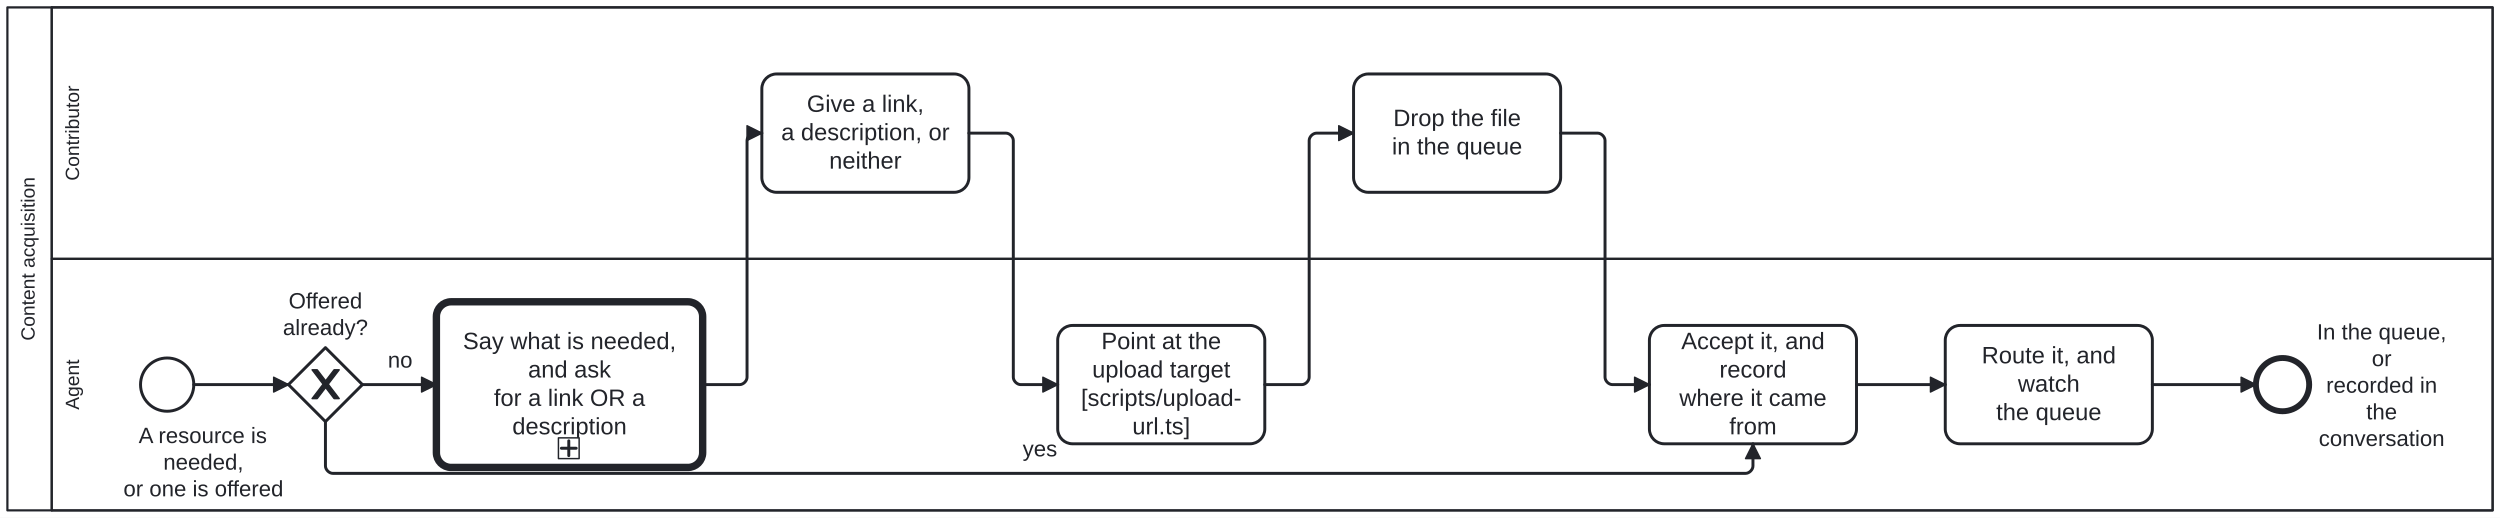
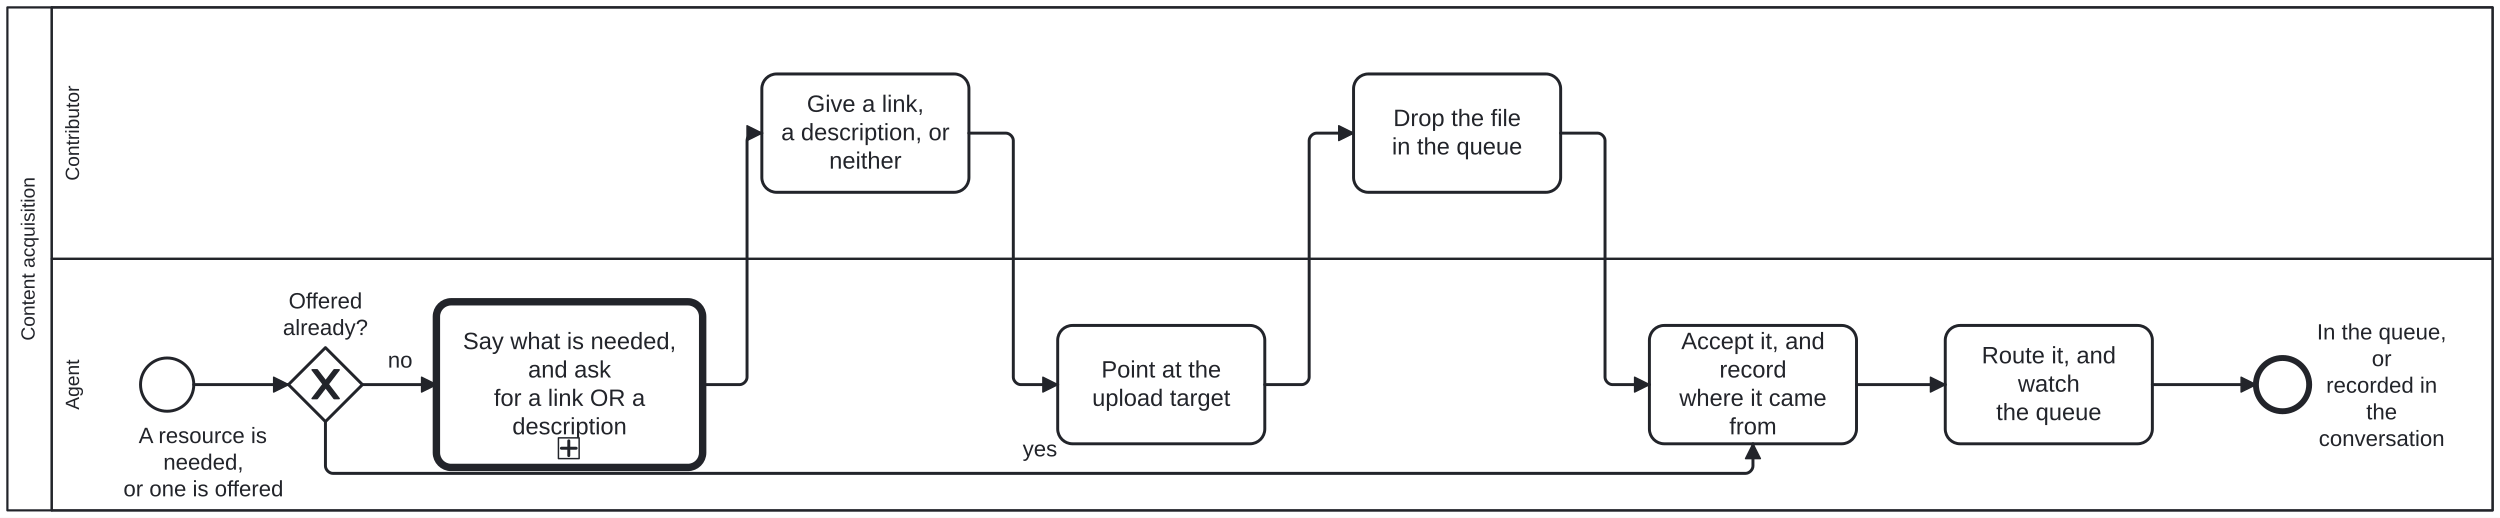
<svg xmlns="http://www.w3.org/2000/svg" width="100%" style="max-width:100%;height:auto" viewBox="155 75 1690 350" version="1.1">
  <rect x="155" y="75" width="1690" height="350" fill="#ffffff" />
  <g class="djs-group">
    <g class="djs-element djs-shape" data-element-id="Participant_Process_ContentAcquisition" style="display: block;" transform="matrix(1 0 0 1 160 80)">
      <g class="djs-visual">
        <rect x="0" y="0" width="1680" height="340" rx="0" ry="0" style="stroke-linecap: round; stroke-linejoin: round; stroke: rgb(34, 36, 42); stroke-width: 1.5px; fill: white; fill-opacity: 0.95;" />
        <path style="fill: none; stroke-linecap: round; stroke-linejoin: round; stroke: rgb(34, 36, 42); stroke-width: 1.5px;" d="M30,0L30,340" />
        <text lineHeight="1.05" class="djs-label" transform="matrix(-1.83697e-16 -1 1 -1.83697e-16 0 340)" style="font-family: Arial, sans-serif; font-size: 13px; font-weight: normal; fill: rgb(34, 36, 42);">
          <tspan x="114.715" y="18.413">Content acquisition</tspan>
        </text>
      </g>
      <rect class="djs-hit djs-hit-all" x="0" y="0" width="1680" height="340" style="fill: none; stroke-opacity: 0; stroke: white; stroke-width: 15px;" />
    </g>
    <g class="djs-children">
      <g class="djs-group">
        <g class="djs-element djs-shape" data-element-id="Lane_Agent" style="display: block;" transform="matrix(1 0 0 1 190 250)">
          <g class="djs-visual">
            <rect x="0" y="0" width="1650" height="170" rx="0" ry="0" style="stroke-linecap: round; stroke-linejoin: round; stroke: rgb(34, 36, 42); stroke-width: 1.5px; fill: white; fill-opacity: 0.25;" />
            <text lineHeight="1.05" class="djs-label" transform="matrix(-1.83697e-16 -1 1 -1.83697e-16 0 170)" style="font-family: Arial, sans-serif; font-size: 13px; font-weight: normal; fill: rgb(34, 36, 42);">
              <tspan x="68.014" y="18.413">Agent</tspan>
            </text>
          </g>
          <rect class="djs-hit djs-hit-all" x="0" y="0" width="1650" height="170" style="fill: none; stroke-opacity: 0; stroke: white; stroke-width: 15px;" />
        </g>
      </g>
      <g class="djs-group">
        <g class="djs-element djs-shape" data-element-id="Lane_Person" style="display: block;" transform="matrix(1 0 0 1 190 80)">
          <g class="djs-visual">
            <rect x="0" y="0" width="1650" height="170" rx="0" ry="0" style="stroke-linecap: round; stroke-linejoin: round; stroke: rgb(34, 36, 42); stroke-width: 1.5px; fill: white; fill-opacity: 0.25;" />
            <text lineHeight="1.05" class="djs-label" transform="matrix(-1.83697e-16 -1 1 -1.83697e-16 0 170)" style="font-family: Arial, sans-serif; font-size: 13px; font-weight: normal; fill: rgb(34, 36, 42);">
              <tspan x="52.846" y="18.413">Contributor</tspan>
            </text>
          </g>
          <rect class="djs-hit djs-hit-all" x="0" y="0" width="1650" height="170" style="fill: none; stroke-opacity: 0; stroke: white; stroke-width: 15px;" />
        </g>
      </g>
      <g class="djs-group">
        <g class="djs-element djs-shape" data-element-id="Start_Acquire" style="display: block;" transform="matrix(1 0 0 1 250 317)">
          <g class="djs-visual">
            <circle cx="18" cy="18" r="18" style="stroke-linecap: round; stroke-linejoin: round; stroke: rgb(34, 36, 42); stroke-width: 2px; fill: white; fill-opacity: 0.95;" />
          </g>
          <rect class="djs-hit djs-hit-all" x="0" y="0" width="36" height="36" style="fill: none; stroke-opacity: 0; stroke: white; stroke-width: 15px;" />
        </g>
      </g>
      <g class="djs-group">
        <g class="djs-element djs-shape" data-element-id="Start_Acquire_label" style="display: block;" transform="matrix(1 0 0 1 238 361)">
          <g class="djs-visual">
            <text lineHeight="1.2" class="djs-label" style="font-family: Arial, sans-serif; font-size: 15px; font-weight: normal; fill: rgb(34, 36, 42);">
              <tspan x="10.734" y="13.5">A resource is </tspan>
              <tspan x="27.389" y="31.5">needed,</tspan>
              <tspan x="0.436" y="49.5">or one is offered</tspan>
            </text>
          </g>
          <rect class="djs-hit djs-hit-all" x="0" y="0" width="109" height="54" style="fill: none; stroke-opacity: 0; stroke: white; stroke-width: 15px;" />
        </g>
      </g>
      <g class="djs-group">
        <g class="djs-element djs-shape" data-element-id="GW_Offered" style="display: block;" transform="matrix(1 0 0 1 350 310)">
          <g class="djs-visual">
            <polygon points="25,0 50,25 25,50 0,25" style="stroke-linecap: round; stroke-linejoin: round; stroke: rgb(34, 36, 42); stroke-width: 2px; fill: white; fill-opacity: 0.95;" />
            <path d="m 16,15 7.429,9.714 -7.429,9.714 3.429,0 5.714,-7.464 5.714,7.464 3.429,0 -7.429,-9.714 7.429,-9.714 -3.429,0 -5.714,7.464 -5.714,-7.464 -3.429,0 z" style="fill: rgb(34, 36, 42); stroke-linecap: round; stroke-linejoin: round; stroke: rgb(34, 36, 42); stroke-width: 1px;" />
          </g>
          <rect class="djs-hit djs-hit-all" x="0" y="0" width="50" height="50" style="fill: none; stroke-opacity: 0; stroke: white; stroke-width: 15px;" />
        </g>
      </g>
      <g class="djs-group">
        <g class="djs-element djs-shape" data-element-id="GW_Offered_label" style="display: block;" transform="matrix(1 0 0 1 346 270)">
          <g class="djs-visual">
            <text lineHeight="1.2" class="djs-label" style="font-family: Arial, sans-serif; font-size: 15px; font-weight: normal; fill: rgb(34, 36, 42);">
              <tspan x="4.123" y="13.5">Offered </tspan>
              <tspan x="0.23" y="31.5">already?</tspan>
            </text>
          </g>
          <rect class="djs-hit djs-hit-all" x="0" y="0" width="58" height="36" style="fill: none; stroke-opacity: 0; stroke: white; stroke-width: 15px;" />
        </g>
      </g>
      <g class="djs-group">
        <a class="fa-subprocess-link" href="https://litlfred.github.io/folio-assistant/cat-harness/process/Process_AskThePerson" target="_top">
          <g class="djs-element djs-shape" data-element-id="A_Ask" style="display: block;" transform="matrix(1 0 0 1 450 279)">
            <g class="djs-visual">
              <rect x="0" y="0" width="180" height="112" rx="10" ry="10" style="stroke-linecap: round; stroke-linejoin: round; stroke: rgb(34, 36, 42); stroke-width: 5px; fill: white; fill-opacity: 0.95;" />
              <text lineHeight="1.2" class="djs-label" style="font-family: Arial, sans-serif; font-size: 16px; font-weight: normal; fill: rgb(34, 36, 42);">
                <tspan x="17.953" y="32">Say what is needed, </tspan>
                <tspan x="61.98" y="51.2">and ask</tspan>
                <tspan x="38.871" y="70.4">for a link OR a </tspan>
                <tspan x="51.312" y="89.6">description</tspan>
              </text>
              <rect x="0" y="0" width="14" height="14" rx="0" ry="0" style="stroke-linecap: round; stroke-linejoin: round; stroke: rgb(34, 36, 42); stroke-width: 1px; fill: white;" transform="matrix(1 0 0 1 82.5 92)" />
              <path data-marker="sub-process" d="m82.5,92 m 7,2 l 0,10 m -5,-5 l 10,0" style="fill: white; stroke-linecap: round; stroke-linejoin: round; stroke: rgb(34, 36, 42); stroke-width: 2px;" />
            </g>
            <rect class="djs-hit djs-hit-all" x="0" y="0" width="180" height="112" style="fill: none; stroke-opacity: 0; stroke: white; stroke-width: 15px;" />
          </g>
        </a>
      </g>
      <g class="djs-group">
        <g class="djs-element djs-shape" data-element-id="P_Respond" style="display: block;" transform="matrix(1 0 0 1 670 125)">
          <g class="djs-visual">
            <rect x="0" y="0" width="140" height="80" rx="10" ry="10" style="stroke-linecap: round; stroke-linejoin: round; stroke: rgb(34, 36, 42); stroke-width: 2px; fill: white; fill-opacity: 0.95;" />
            <text lineHeight="1.2" class="djs-label" style="font-family: Arial, sans-serif; font-size: 16px; font-weight: normal; fill: rgb(34, 36, 42);">
              <tspan x="30.43" y="25.6">Give a link,</tspan>
              <tspan x="13.082" y="44.8">a description, or </tspan>
              <tspan x="45.539" y="64">neither</tspan>
            </text>
          </g>
          <rect class="djs-hit djs-hit-all" x="0" y="0" width="140" height="80" style="fill: none; stroke-opacity: 0; stroke: white; stroke-width: 15px;" />
        </g>
      </g>
      <g class="djs-group">
        <g class="djs-element djs-shape" data-element-id="A_PointToUpload" style="display: block;" transform="matrix(1 0 0 1 870 295)">
          <g class="djs-visual">
            <rect x="0" y="0" width="140" height="80" rx="10" ry="10" style="stroke-linecap: round; stroke-linejoin: round; stroke: rgb(34, 36, 42); stroke-width: 2px; fill: white; fill-opacity: 0.95;" />
            <text lineHeight="1.2" class="djs-label" style="font-family: Arial, sans-serif; font-size: 16px; font-weight: normal; fill: rgb(34, 36, 42);">
-               <tspan x="29.527" y="16">Point at the </tspan>
-               <tspan x="23.297" y="35.2">upload target</tspan>
-               <tspan x="15.754" y="54.4">[scripts/upload-</tspan>
-               <tspan x="50.441" y="73.6">url.ts]</tspan>
+               <tspan x="29.527" y="35.2">Point at the </tspan>
+               <tspan x="23.297" y="54.4">upload target</tspan>
            </text>
          </g>
          <rect class="djs-hit djs-hit-all" x="0" y="0" width="140" height="80" style="fill: none; stroke-opacity: 0; stroke: white; stroke-width: 15px;" />
        </g>
      </g>
      <g class="djs-group">
        <g class="djs-element djs-shape" data-element-id="P_Upload" style="display: block;" transform="matrix(1 0 0 1 1070 125)">
          <g class="djs-visual">
            <rect x="0" y="0" width="140" height="80" rx="10" ry="10" style="stroke-linecap: round; stroke-linejoin: round; stroke: rgb(34, 36, 42); stroke-width: 2px; fill: white; fill-opacity: 0.95;" />
            <text lineHeight="1.2" class="djs-label" style="font-family: Arial, sans-serif; font-size: 16px; font-weight: normal; fill: rgb(34, 36, 42);">
              <tspan x="26.867" y="35.2">Drop the file</tspan>
              <tspan x="25.961" y="54.4">in the queue</tspan>
            </text>
          </g>
          <rect class="djs-hit djs-hit-all" x="0" y="0" width="140" height="80" style="fill: none; stroke-opacity: 0; stroke: white; stroke-width: 15px;" />
        </g>
      </g>
      <g class="djs-group">
        <g class="djs-element djs-shape" data-element-id="A_Accept" style="display: block;" transform="matrix(1 0 0 1 1270 295)">
          <g class="djs-visual">
            <rect x="0" y="0" width="140" height="80" rx="10" ry="10" style="stroke-linecap: round; stroke-linejoin: round; stroke: rgb(34, 36, 42); stroke-width: 2px; fill: white; fill-opacity: 0.95;" />
            <text lineHeight="1.2" class="djs-label" style="font-family: Arial, sans-serif; font-size: 16px; font-weight: normal; fill: rgb(34, 36, 42);">
              <tspan x="21.527" y="16">Accept it, and </tspan>
              <tspan x="47.324" y="35.2">record</tspan>
              <tspan x="20.203" y="54.4">where it came </tspan>
              <tspan x="54" y="73.6">from</tspan>
            </text>
          </g>
          <rect class="djs-hit djs-hit-all" x="0" y="0" width="140" height="80" style="fill: none; stroke-opacity: 0; stroke: white; stroke-width: 15px;" />
        </g>
      </g>
      <g class="djs-group">
        <g class="djs-element djs-shape" data-element-id="A_Route" style="display: block;" transform="matrix(1 0 0 1 1470 295)">
          <g class="djs-visual">
            <rect x="0" y="0" width="140" height="80" rx="10" ry="10" style="stroke-linecap: round; stroke-linejoin: round; stroke: rgb(34, 36, 42); stroke-width: 2px; fill: white; fill-opacity: 0.95;" />
            <text lineHeight="1.2" class="djs-label" style="font-family: Arial, sans-serif; font-size: 16px; font-weight: normal; fill: rgb(34, 36, 42);">
              <tspan x="24.637" y="25.6">Route it, and </tspan>
              <tspan x="49.102" y="44.8">watch</tspan>
              <tspan x="34.41" y="64">the queue</tspan>
            </text>
          </g>
          <rect class="djs-hit djs-hit-all" x="0" y="0" width="140" height="80" style="fill: none; stroke-opacity: 0; stroke: white; stroke-width: 15px;" />
        </g>
      </g>
      <g class="djs-group">
        <g class="djs-element djs-shape" data-element-id="End_Acquired" style="display: block;" transform="matrix(1 0 0 1 1680 317)">
          <g class="djs-visual">
            <circle cx="18" cy="18" r="18" style="stroke-linecap: round; stroke-linejoin: round; stroke: rgb(34, 36, 42); stroke-width: 4px; fill: white; fill-opacity: 0.95;" />
          </g>
          <rect class="djs-hit djs-hit-all" x="0" y="0" width="36" height="36" style="fill: none; stroke-opacity: 0; stroke: white; stroke-width: 15px;" />
        </g>
      </g>
      <g class="djs-group">
        <g class="djs-element djs-shape" data-element-id="End_Acquired_label" style="display: block;" transform="matrix(1 0 0 1 1721 291)">
          <g class="djs-visual">
            <text lineHeight="1.2" class="djs-label" style="font-family: Arial, sans-serif; font-size: 15px; font-weight: normal; fill: rgb(34, 36, 42);">
              <tspan x="0.212" y="13.5">In the queue,</tspan>
              <tspan x="37.331" y="31.5">or</tspan>
              <tspan x="6.478" y="49.5">recorded in </tspan>
              <tspan x="33.574" y="67.5">the </tspan>
              <tspan x="1.476" y="85.5">conversation</tspan>
            </text>
          </g>
          <rect class="djs-hit djs-hit-all" x="0" y="0" width="88" height="90" style="fill: none; stroke-opacity: 0; stroke: white; stroke-width: 15px;" />
        </g>
      </g>
      <g class="djs-group">
        <g class="djs-element djs-connection" data-element-id="SF_CA_1" style="display: block;">
          <g class="djs-visual">
            <defs>
              <marker id="folio-marker-1" viewBox="0 0 20 20" refX="11" refY="10" markerWidth="10" markerHeight="10" orient="auto">
                <path d="M 1 5 L 11 10 L 1 15 Z" style="stroke-linecap: round; stroke-linejoin: round; stroke: rgb(34, 36, 42); stroke-width: 1px; fill: rgb(34, 36, 42);" />
              </marker>
            </defs>
            <path data-corner-radius="5" style="fill: none; stroke-linecap: round; stroke-linejoin: round; stroke: rgb(34, 36, 42); stroke-width: 2px; marker-end: url('#folio-marker-1');" d="M286,335L350,335" />
          </g>
          <path d="M286,335L350,335" class="djs-hit djs-hit-stroke" style="fill: none; stroke-opacity: 0; stroke: white; stroke-width: 15px;" />
        </g>
      </g>
      <g class="djs-group">
        <g class="djs-element djs-connection" data-element-id="SF_CA_2" style="display: block;">
          <g class="djs-visual">
            <defs>
              <marker id="folio-marker-2" viewBox="0 0 20 20" refX="11" refY="10" markerWidth="10" markerHeight="10" orient="auto">
                <path d="M 1 5 L 11 10 L 1 15 Z" style="stroke-linecap: round; stroke-linejoin: round; stroke: rgb(34, 36, 42); stroke-width: 1px; fill: rgb(34, 36, 42);" />
              </marker>
            </defs>
            <path data-corner-radius="5" style="fill: none; stroke-linecap: round; stroke-linejoin: round; stroke: rgb(34, 36, 42); stroke-width: 2px; marker-end: url('#folio-marker-2');" d="M400,335L450,335" />
          </g>
          <path d="M400,335L450,335" class="djs-hit djs-hit-stroke" style="fill: none; stroke-opacity: 0; stroke: white; stroke-width: 15px;" />
        </g>
      </g>
      <g class="djs-group">
        <g class="djs-element djs-shape" data-element-id="SF_CA_2_label" style="display: block;" transform="matrix(1 0 0 1 417 310)">
          <g class="djs-visual">
            <text lineHeight="1.2" class="djs-label" style="font-family: Arial, sans-serif; font-size: 15px; font-weight: normal; fill: rgb(34, 36, 42);">
              <tspan x="0.158" y="13.5">no</tspan>
            </text>
          </g>
          <rect class="djs-hit djs-hit-all" x="0" y="0" width="17" height="18" style="fill: none; stroke-opacity: 0; stroke: white; stroke-width: 15px;" />
        </g>
      </g>
      <g class="djs-group">
        <g class="djs-element djs-connection" data-element-id="SF_CA_3" style="display: block;">
          <g class="djs-visual">
            <defs>
              <marker id="folio-marker-3" viewBox="0 0 20 20" refX="11" refY="10" markerWidth="10" markerHeight="10" orient="auto">
                <path d="M 1 5 L 11 10 L 1 15 Z" style="stroke-linecap: round; stroke-linejoin: round; stroke: rgb(34, 36, 42); stroke-width: 1px; fill: rgb(34, 36, 42);" />
              </marker>
            </defs>
            <path data-corner-radius="5" style="fill: none; stroke-linecap: round; stroke-linejoin: round; stroke: rgb(34, 36, 42); stroke-width: 2px; marker-end: url('#folio-marker-3');" d="M630,335L655,335C657.5,335,660,332.5,660,330L660,170C660,167.5,662.5,165,665,165L670,165" />
          </g>
          <path d="M630,335L660,335L660,165L670,165" class="djs-hit djs-hit-stroke" style="fill: none; stroke-opacity: 0; stroke: white; stroke-width: 15px;" />
        </g>
      </g>
      <g class="djs-group">
        <g class="djs-element djs-connection" data-element-id="SF_CA_4" style="display: block;">
          <g class="djs-visual">
            <defs>
              <marker id="folio-marker-4" viewBox="0 0 20 20" refX="11" refY="10" markerWidth="10" markerHeight="10" orient="auto">
                <path d="M 1 5 L 11 10 L 1 15 Z" style="stroke-linecap: round; stroke-linejoin: round; stroke: rgb(34, 36, 42); stroke-width: 1px; fill: rgb(34, 36, 42);" />
              </marker>
            </defs>
            <path data-corner-radius="5" style="fill: none; stroke-linecap: round; stroke-linejoin: round; stroke: rgb(34, 36, 42); stroke-width: 2px; marker-end: url('#folio-marker-4');" d="M810,165L835,165C837.5,165,840,167.5,840,170L840,330C840,332.5,842.5,335,845,335L870,335" />
          </g>
          <path d="M810,165L840,165L840,335L870,335" class="djs-hit djs-hit-stroke" style="fill: none; stroke-opacity: 0; stroke: white; stroke-width: 15px;" />
        </g>
      </g>
      <g class="djs-group">
        <g class="djs-element djs-connection" data-element-id="SF_CA_5" style="display: block;">
          <g class="djs-visual">
            <defs>
              <marker id="folio-marker-5" viewBox="0 0 20 20" refX="11" refY="10" markerWidth="10" markerHeight="10" orient="auto">
                <path d="M 1 5 L 11 10 L 1 15 Z" style="stroke-linecap: round; stroke-linejoin: round; stroke: rgb(34, 36, 42); stroke-width: 1px; fill: rgb(34, 36, 42);" />
              </marker>
            </defs>
            <path data-corner-radius="5" style="fill: none; stroke-linecap: round; stroke-linejoin: round; stroke: rgb(34, 36, 42); stroke-width: 2px; marker-end: url('#folio-marker-5');" d="M1010,335L1035,335C1037.5,335,1040,332.5,1040,330L1040,170C1040,167.5,1042.5,165,1045,165L1070,165" />
          </g>
          <path d="M1010,335L1040,335L1040,165L1070,165" class="djs-hit djs-hit-stroke" style="fill: none; stroke-opacity: 0; stroke: white; stroke-width: 15px;" />
        </g>
      </g>
      <g class="djs-group">
        <g class="djs-element djs-connection" data-element-id="SF_CA_6" style="display: block;">
          <g class="djs-visual">
            <defs>
              <marker id="folio-marker-6" viewBox="0 0 20 20" refX="11" refY="10" markerWidth="10" markerHeight="10" orient="auto">
                <path d="M 1 5 L 11 10 L 1 15 Z" style="stroke-linecap: round; stroke-linejoin: round; stroke: rgb(34, 36, 42); stroke-width: 1px; fill: rgb(34, 36, 42);" />
              </marker>
            </defs>
            <path data-corner-radius="5" style="fill: none; stroke-linecap: round; stroke-linejoin: round; stroke: rgb(34, 36, 42); stroke-width: 2px; marker-end: url('#folio-marker-6');" d="M1210,165L1235,165C1237.5,165,1240,167.5,1240,170L1240,330C1240,332.5,1242.5,335,1245,335L1270,335" />
          </g>
          <path d="M1210,165L1240,165L1240,335L1270,335" class="djs-hit djs-hit-stroke" style="fill: none; stroke-opacity: 0; stroke: white; stroke-width: 15px;" />
        </g>
      </g>
      <g class="djs-group">
        <g class="djs-element djs-connection" data-element-id="SF_CA_7" style="display: block;">
          <g class="djs-visual">
            <defs>
              <marker id="folio-marker-7" viewBox="0 0 20 20" refX="11" refY="10" markerWidth="10" markerHeight="10" orient="auto">
                <path d="M 1 5 L 11 10 L 1 15 Z" style="stroke-linecap: round; stroke-linejoin: round; stroke: rgb(34, 36, 42); stroke-width: 1px; fill: rgb(34, 36, 42);" />
              </marker>
            </defs>
            <path data-corner-radius="5" style="fill: none; stroke-linecap: round; stroke-linejoin: round; stroke: rgb(34, 36, 42); stroke-width: 2px; marker-end: url('#folio-marker-7');" d="M375,360L375,390C375,392.5,377.5,395,380,395L1335,395C1337.5,395,1340,392.5,1340,390L1340,375" />
          </g>
          <path d="M375,360L375,395L1340,395L1340,375" class="djs-hit djs-hit-stroke" style="fill: none; stroke-opacity: 0; stroke: white; stroke-width: 15px;" />
        </g>
      </g>
      <g class="djs-group">
        <g class="djs-element djs-shape" data-element-id="SF_CA_7_label" style="display: block;" transform="matrix(1 0 0 1 846 370)">
          <g class="djs-visual">
            <text lineHeight="1.2" class="djs-label" style="font-family: Arial, sans-serif; font-size: 15px; font-weight: normal; fill: rgb(34, 36, 42);">
              <tspan x="0.329" y="13.5">yes</tspan>
            </text>
          </g>
          <rect class="djs-hit djs-hit-all" x="0" y="0" width="24" height="18" style="fill: none; stroke-opacity: 0; stroke: white; stroke-width: 15px;" />
        </g>
      </g>
      <g class="djs-group">
        <g class="djs-element djs-connection" data-element-id="SF_CA_8" style="display: block;">
          <g class="djs-visual">
            <defs>
              <marker id="folio-marker-8" viewBox="0 0 20 20" refX="11" refY="10" markerWidth="10" markerHeight="10" orient="auto">
                <path d="M 1 5 L 11 10 L 1 15 Z" style="stroke-linecap: round; stroke-linejoin: round; stroke: rgb(34, 36, 42); stroke-width: 1px; fill: rgb(34, 36, 42);" />
              </marker>
            </defs>
            <path data-corner-radius="5" style="fill: none; stroke-linecap: round; stroke-linejoin: round; stroke: rgb(34, 36, 42); stroke-width: 2px; marker-end: url('#folio-marker-8');" d="M1410,335L1470,335" />
          </g>
          <path d="M1410,335L1470,335" class="djs-hit djs-hit-stroke" style="fill: none; stroke-opacity: 0; stroke: white; stroke-width: 15px;" />
        </g>
      </g>
      <g class="djs-group">
        <g class="djs-element djs-connection" data-element-id="SF_CA_9" style="display: block;">
          <g class="djs-visual">
            <defs>
              <marker id="folio-marker-9" viewBox="0 0 20 20" refX="11" refY="10" markerWidth="10" markerHeight="10" orient="auto">
                <path d="M 1 5 L 11 10 L 1 15 Z" style="stroke-linecap: round; stroke-linejoin: round; stroke: rgb(34, 36, 42); stroke-width: 1px; fill: rgb(34, 36, 42);" />
              </marker>
            </defs>
            <path data-corner-radius="5" style="fill: none; stroke-linecap: round; stroke-linejoin: round; stroke: rgb(34, 36, 42); stroke-width: 2px; marker-end: url('#folio-marker-9');" d="M1610,335L1680,335" />
          </g>
          <path d="M1610,335L1680,335" class="djs-hit djs-hit-stroke" style="fill: none; stroke-opacity: 0; stroke: white; stroke-width: 15px;" />
        </g>
      </g>
    </g>
  </g>
</svg>
